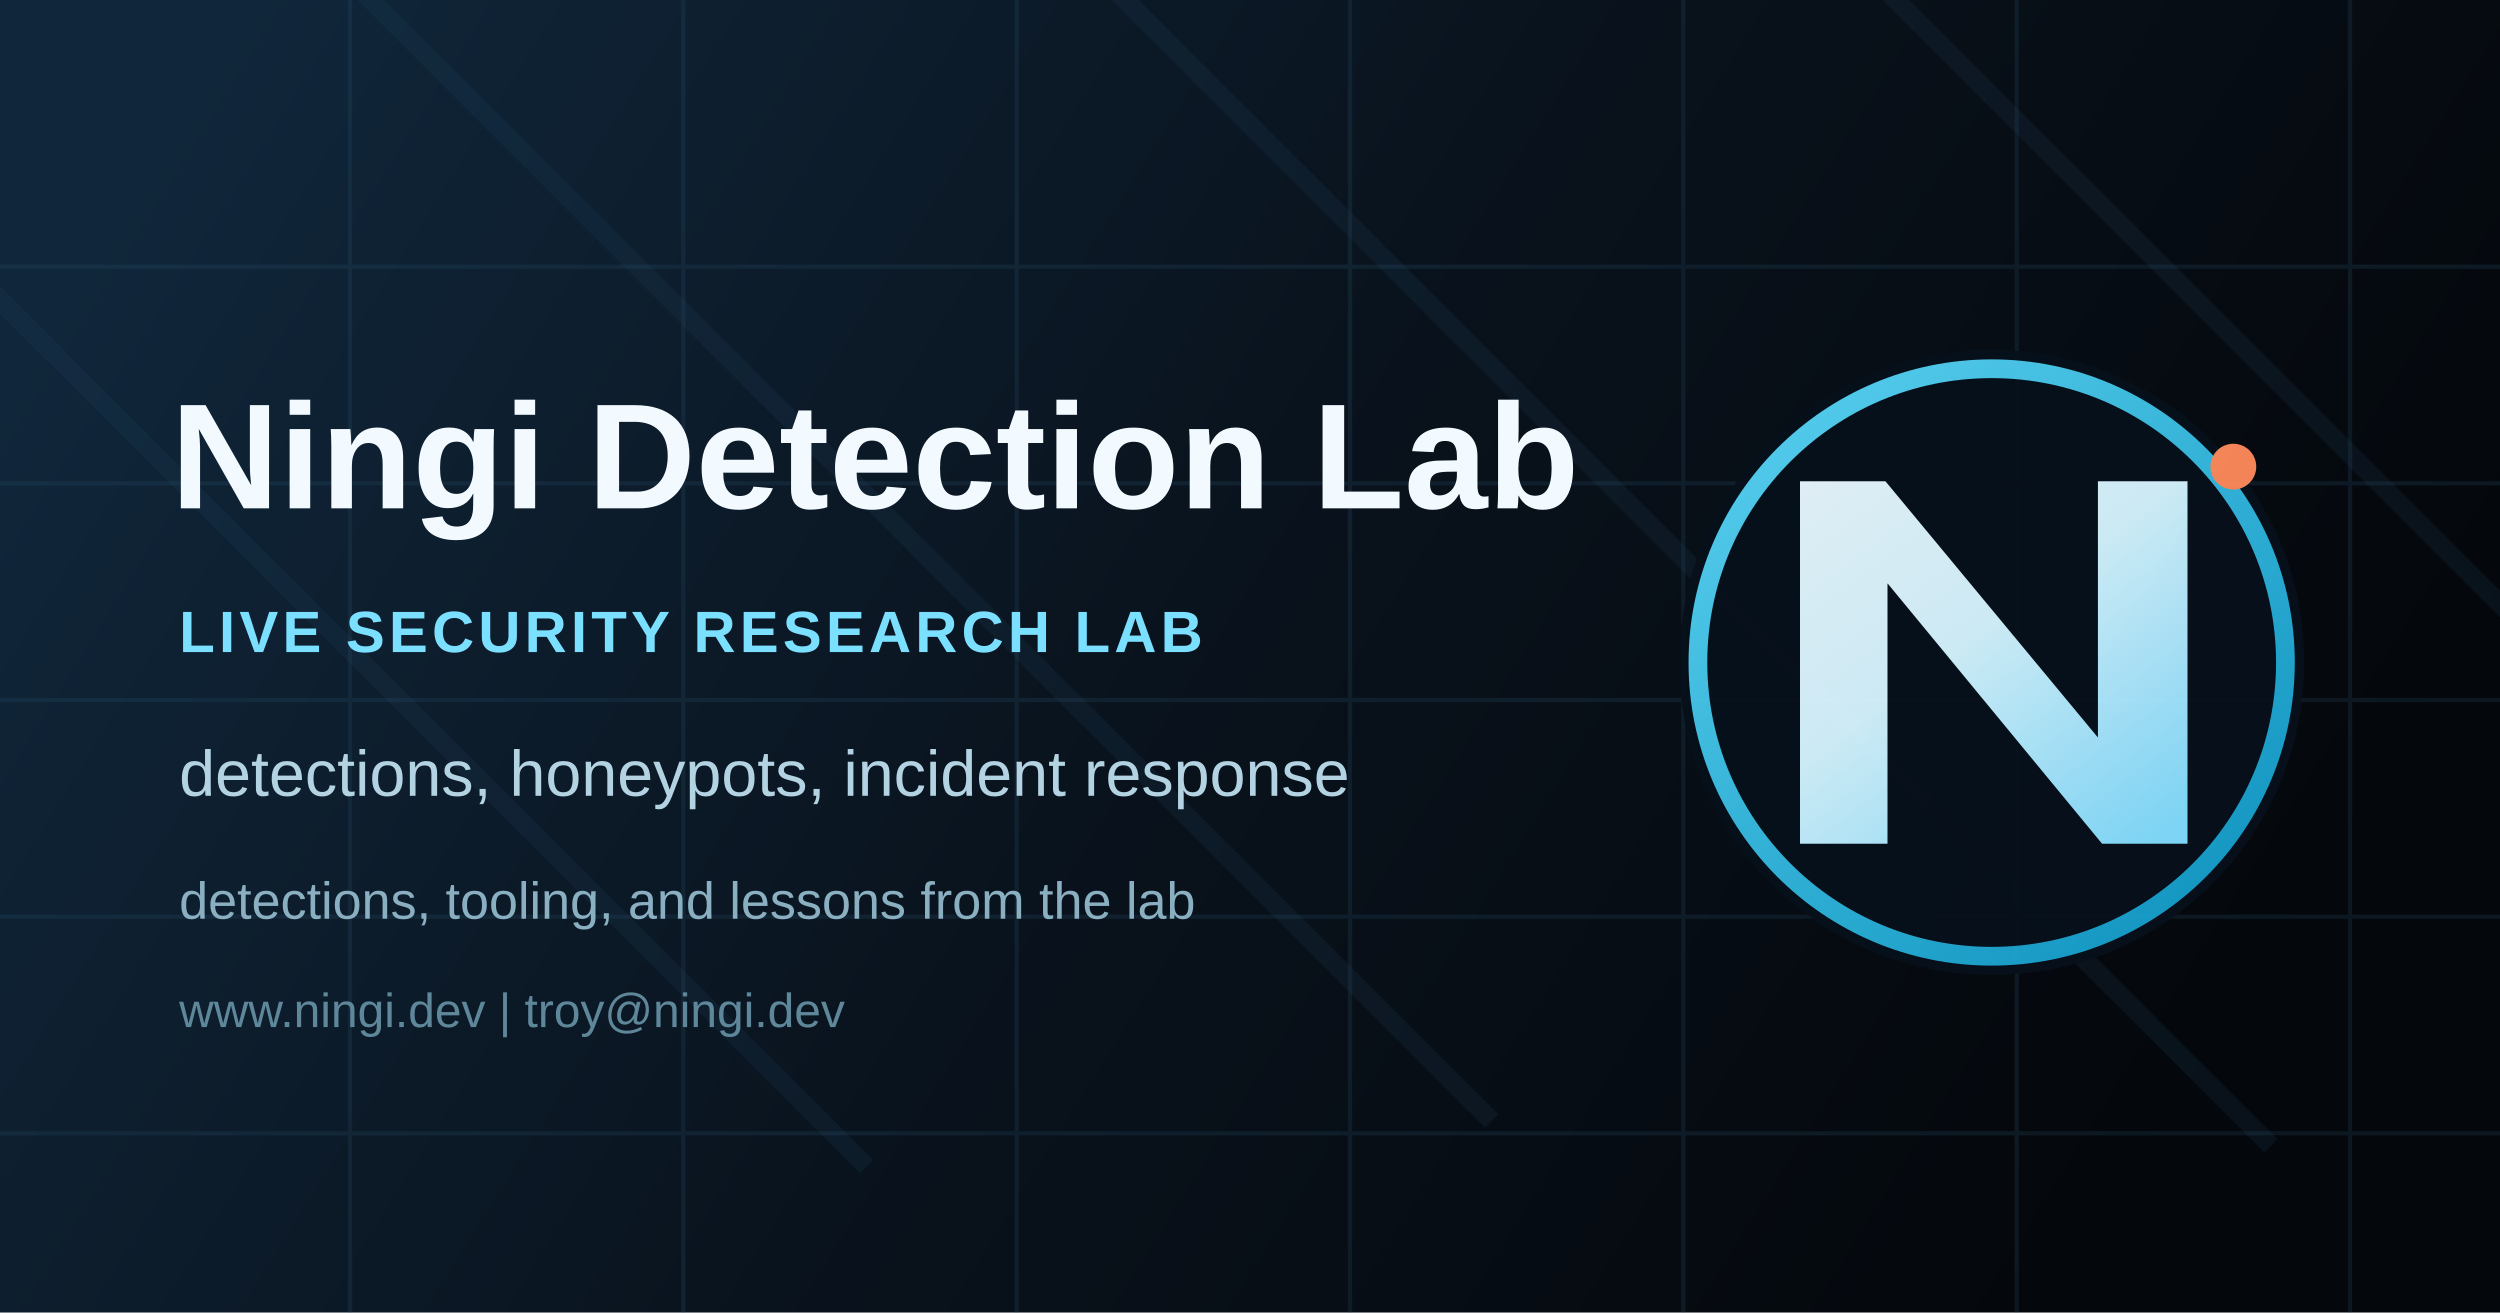
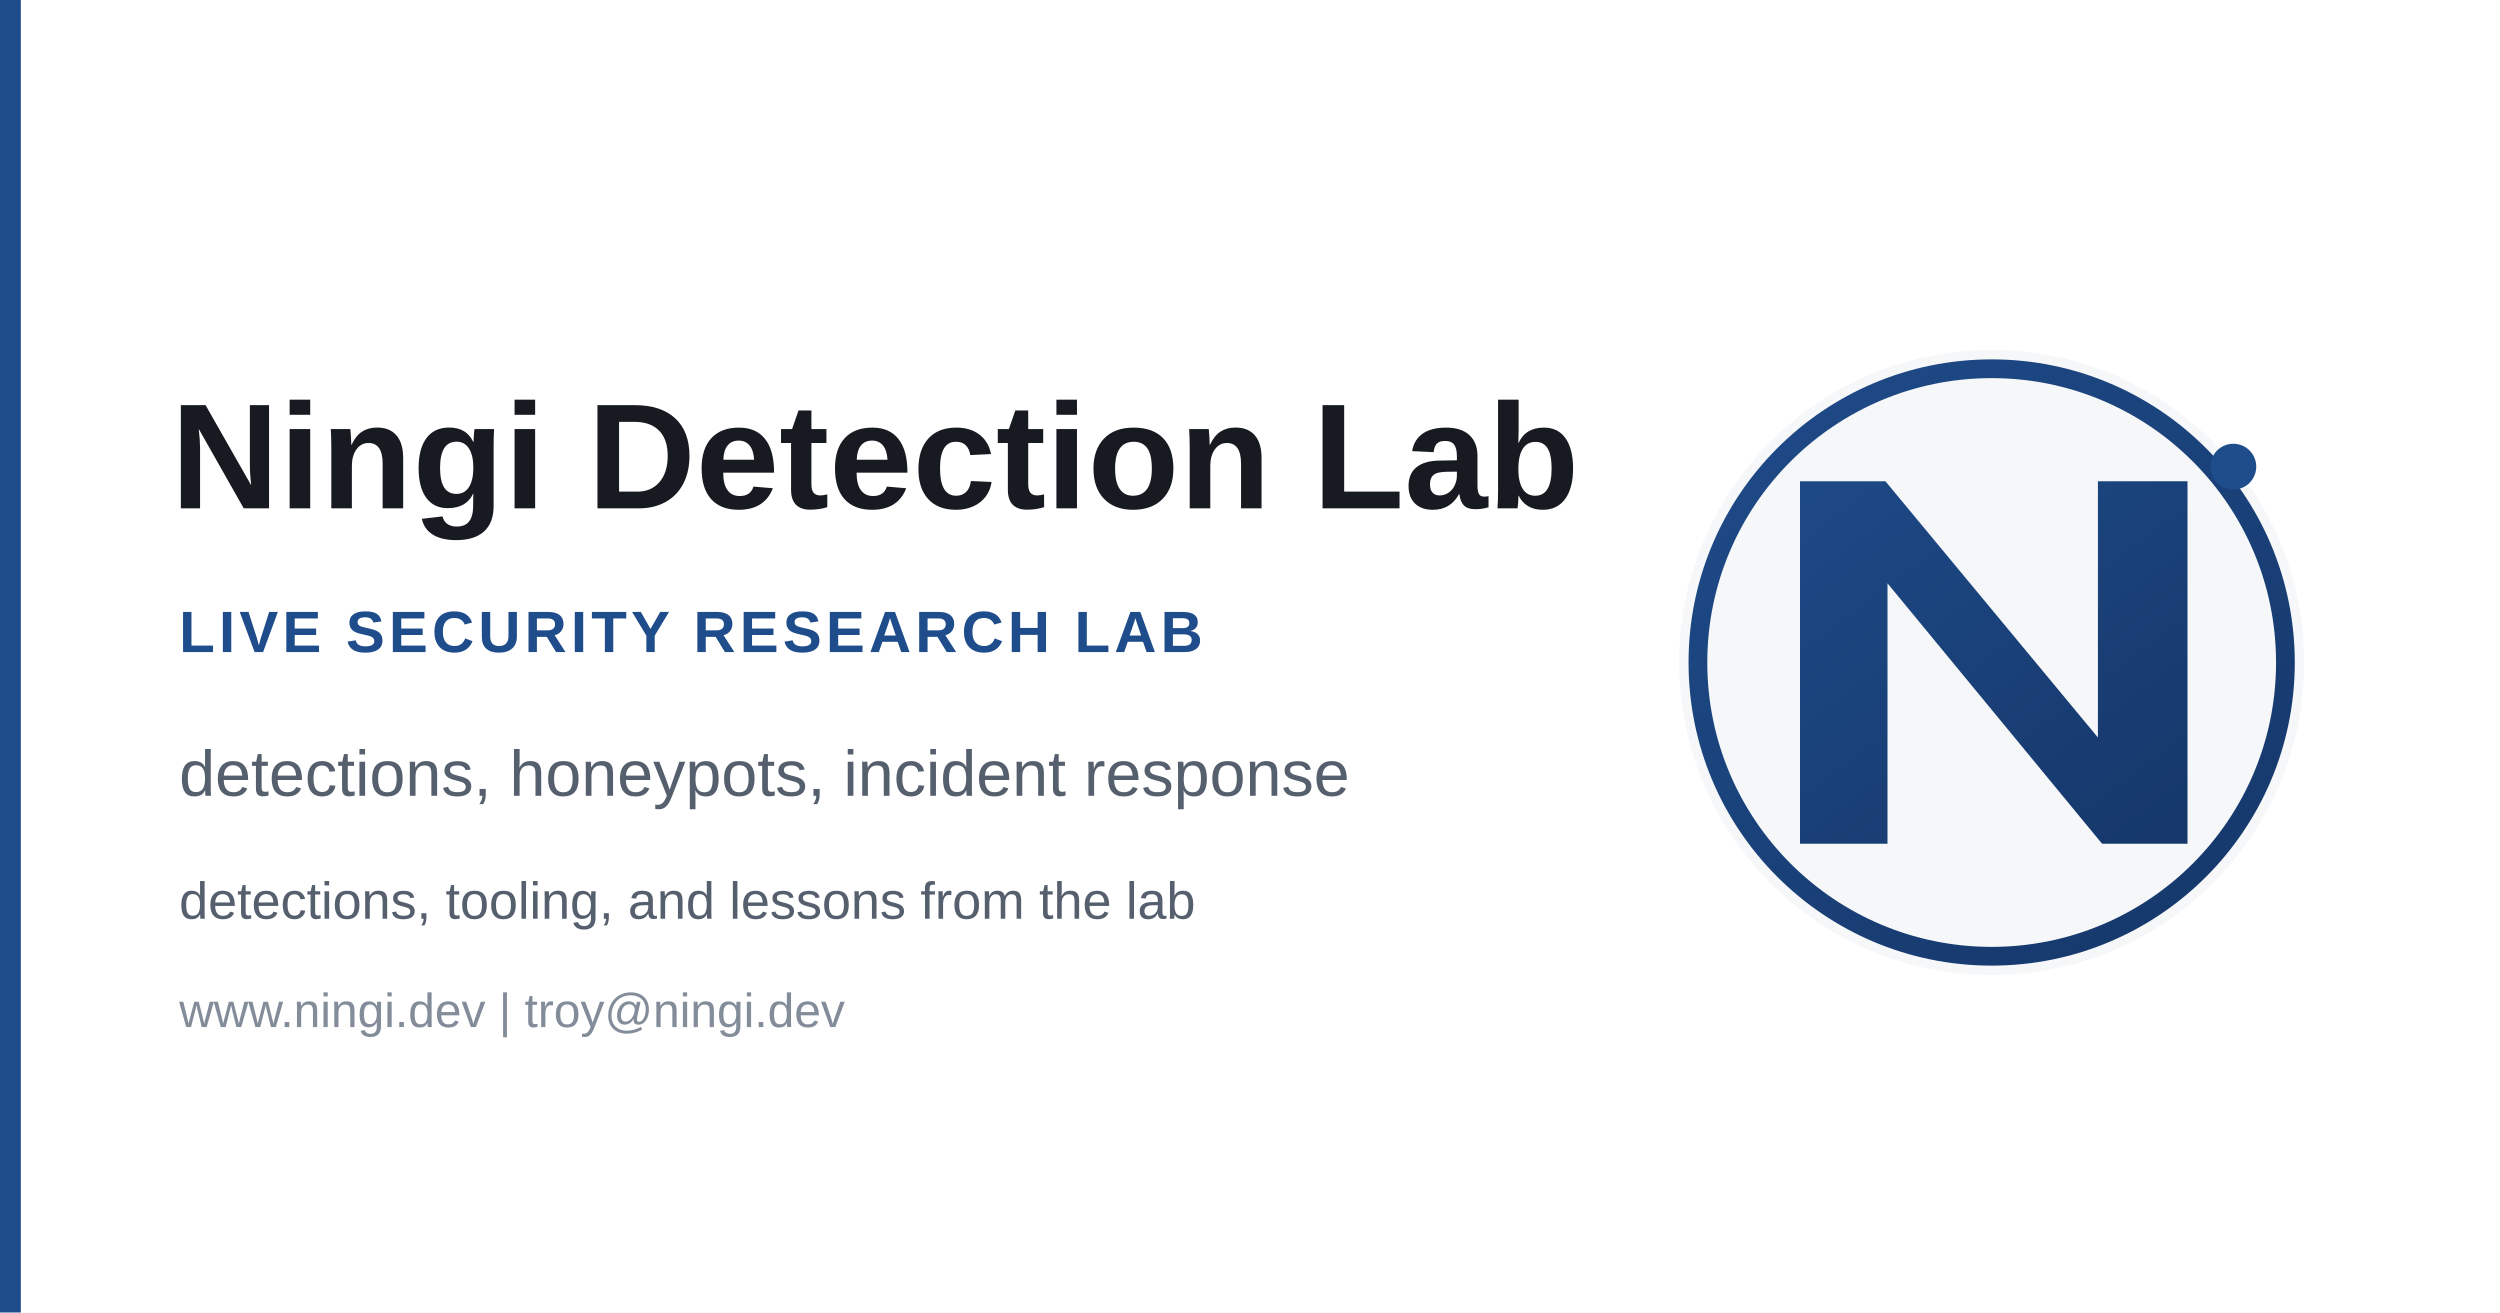
<svg xmlns="http://www.w3.org/2000/svg" width="1200" height="630" viewBox="0 0 1200 630" fill="none" role="img" aria-labelledby="title desc">
  <defs>
-     <linearGradient id="bg" x1="92" y1="44" x2="1014" y2="622" gradientUnits="userSpaceOnUse">
-       <stop stop-color="#10263A" />
-       <stop offset="0.52" stop-color="#09121C" />
-       <stop offset="1" stop-color="#04070B" />
-     </linearGradient>
    <linearGradient id="ring" x1="816" y1="130" x2="1074" y2="448" gradientUnits="userSpaceOnUse">
-       <stop stop-color="#67E0FF" />
-       <stop offset="1" stop-color="#109BC8" />
+       <stop stop-color="#1F4D8C" />
+       <stop offset="1" stop-color="#16386B" />
    </linearGradient>
    <linearGradient id="mark" x1="850" y1="176" x2="1026" y2="410" gradientUnits="userSpaceOnUse">
-       <stop stop-color="#F4FBFF" />
-       <stop offset="0.55" stop-color="#D6F4FF" />
-       <stop offset="1" stop-color="#83DEFF" />
+       <stop stop-color="#1F4D8C" />
+       <stop offset="1" stop-color="#16386B" />
    </linearGradient>
  </defs>
-   <rect width="1200" height="630" fill="url(#bg)" />
-   <g opacity="0.18">
-     <path d="M-48 96L416 560" stroke="#22455F" stroke-width="9" />
-     <path d="M142 -36L716 538" stroke="#22455F" stroke-width="9" />
-     <path d="M462 -78L1090 550" stroke="#22455F" stroke-width="9" />
-     <path d="M820 -90L1374 464" stroke="#22455F" stroke-width="9" />
-   </g>
-   <g opacity="0.22">
-     <path d="M0 128H1200" stroke="#2A536E" stroke-width="2" />
-     <path d="M0 232H1200" stroke="#2A536E" stroke-width="2" />
-     <path d="M0 336H1200" stroke="#2A536E" stroke-width="2" />
-     <path d="M0 440H1200" stroke="#2A536E" stroke-width="2" />
-     <path d="M0 544H1200" stroke="#2A536E" stroke-width="2" />
-     <path d="M168 0V630" stroke="#2A536E" stroke-width="2" />
-     <path d="M328 0V630" stroke="#2A536E" stroke-width="2" />
-     <path d="M488 0V630" stroke="#2A536E" stroke-width="2" />
-     <path d="M648 0V630" stroke="#2A536E" stroke-width="2" />
-     <path d="M808 0V630" stroke="#2A536E" stroke-width="2" />
-     <path d="M968 0V630" stroke="#2A536E" stroke-width="2" />
-     <path d="M1128 0V630" stroke="#2A536E" stroke-width="2" />
-   </g>
-   <text x="82" y="244" fill="#F2FAFF" font-family="Segoe UI, Arial, sans-serif" font-size="72" font-weight="800">Ningi Detection Lab</text>
-   <text x="86" y="313" fill="#7BDFFF" font-family="Segoe UI, Arial, sans-serif" font-size="28" font-weight="700" letter-spacing="2">LIVE SECURITY RESEARCH LAB</text>
-   <text x="86" y="382" fill="#B3D3E2" font-family="Segoe UI, Arial, sans-serif" font-size="31">detections, honeypots, incident response</text>
-   <text x="86" y="441" fill="#89AFC1" font-family="Segoe UI, Arial, sans-serif" font-size="25">detections, tooling, and lessons from the lab</text>
-   <text x="86" y="493" fill="#5F879A" font-family="Segoe UI, Arial, sans-serif" font-size="23">www.ningi.dev | troy@ningi.dev</text>
-   <g opacity="0.95">
-     <circle cx="956" cy="318" r="150" fill="#06101A" />
+   <rect width="1200" height="630" fill="#FFFFFF" />
+   <rect width="10" height="630" fill="#1F4D8C" />
+   <text x="82" y="244" fill="#171A21" font-family="Segoe UI, Arial, sans-serif" font-size="72" font-weight="800">Ningi Detection Lab</text>
+   <text x="86" y="313" fill="#1F4D8C" font-family="Segoe UI, Arial, sans-serif" font-size="28" font-weight="700" letter-spacing="2">LIVE SECURITY RESEARCH LAB</text>
+   <text x="86" y="382" fill="#565F6D" font-family="Segoe UI, Arial, sans-serif" font-size="31">detections, honeypots, incident response</text>
+   <text x="86" y="441" fill="#565F6D" font-family="Segoe UI, Arial, sans-serif" font-size="25">detections, tooling, and lessons from the lab</text>
+   <text x="86" y="493" fill="#838C99" font-family="Segoe UI, Arial, sans-serif" font-size="23">www.ningi.dev | troy@ningi.dev</text>
+   <g>
+     <circle cx="956" cy="318" r="150" fill="#F6F7F9" />
    <circle cx="956" cy="318" r="141" stroke="url(#ring)" stroke-width="9" />
    <path d="M864 405V231H905L1007 354V231H1050V405H1009L906 280V405H864Z" fill="url(#mark)" />
-     <circle cx="1072" cy="224" r="11" fill="#FF8A5B" />
+     <circle cx="1072" cy="224" r="11" fill="#1F4D8C" />
  </g>
</svg>
